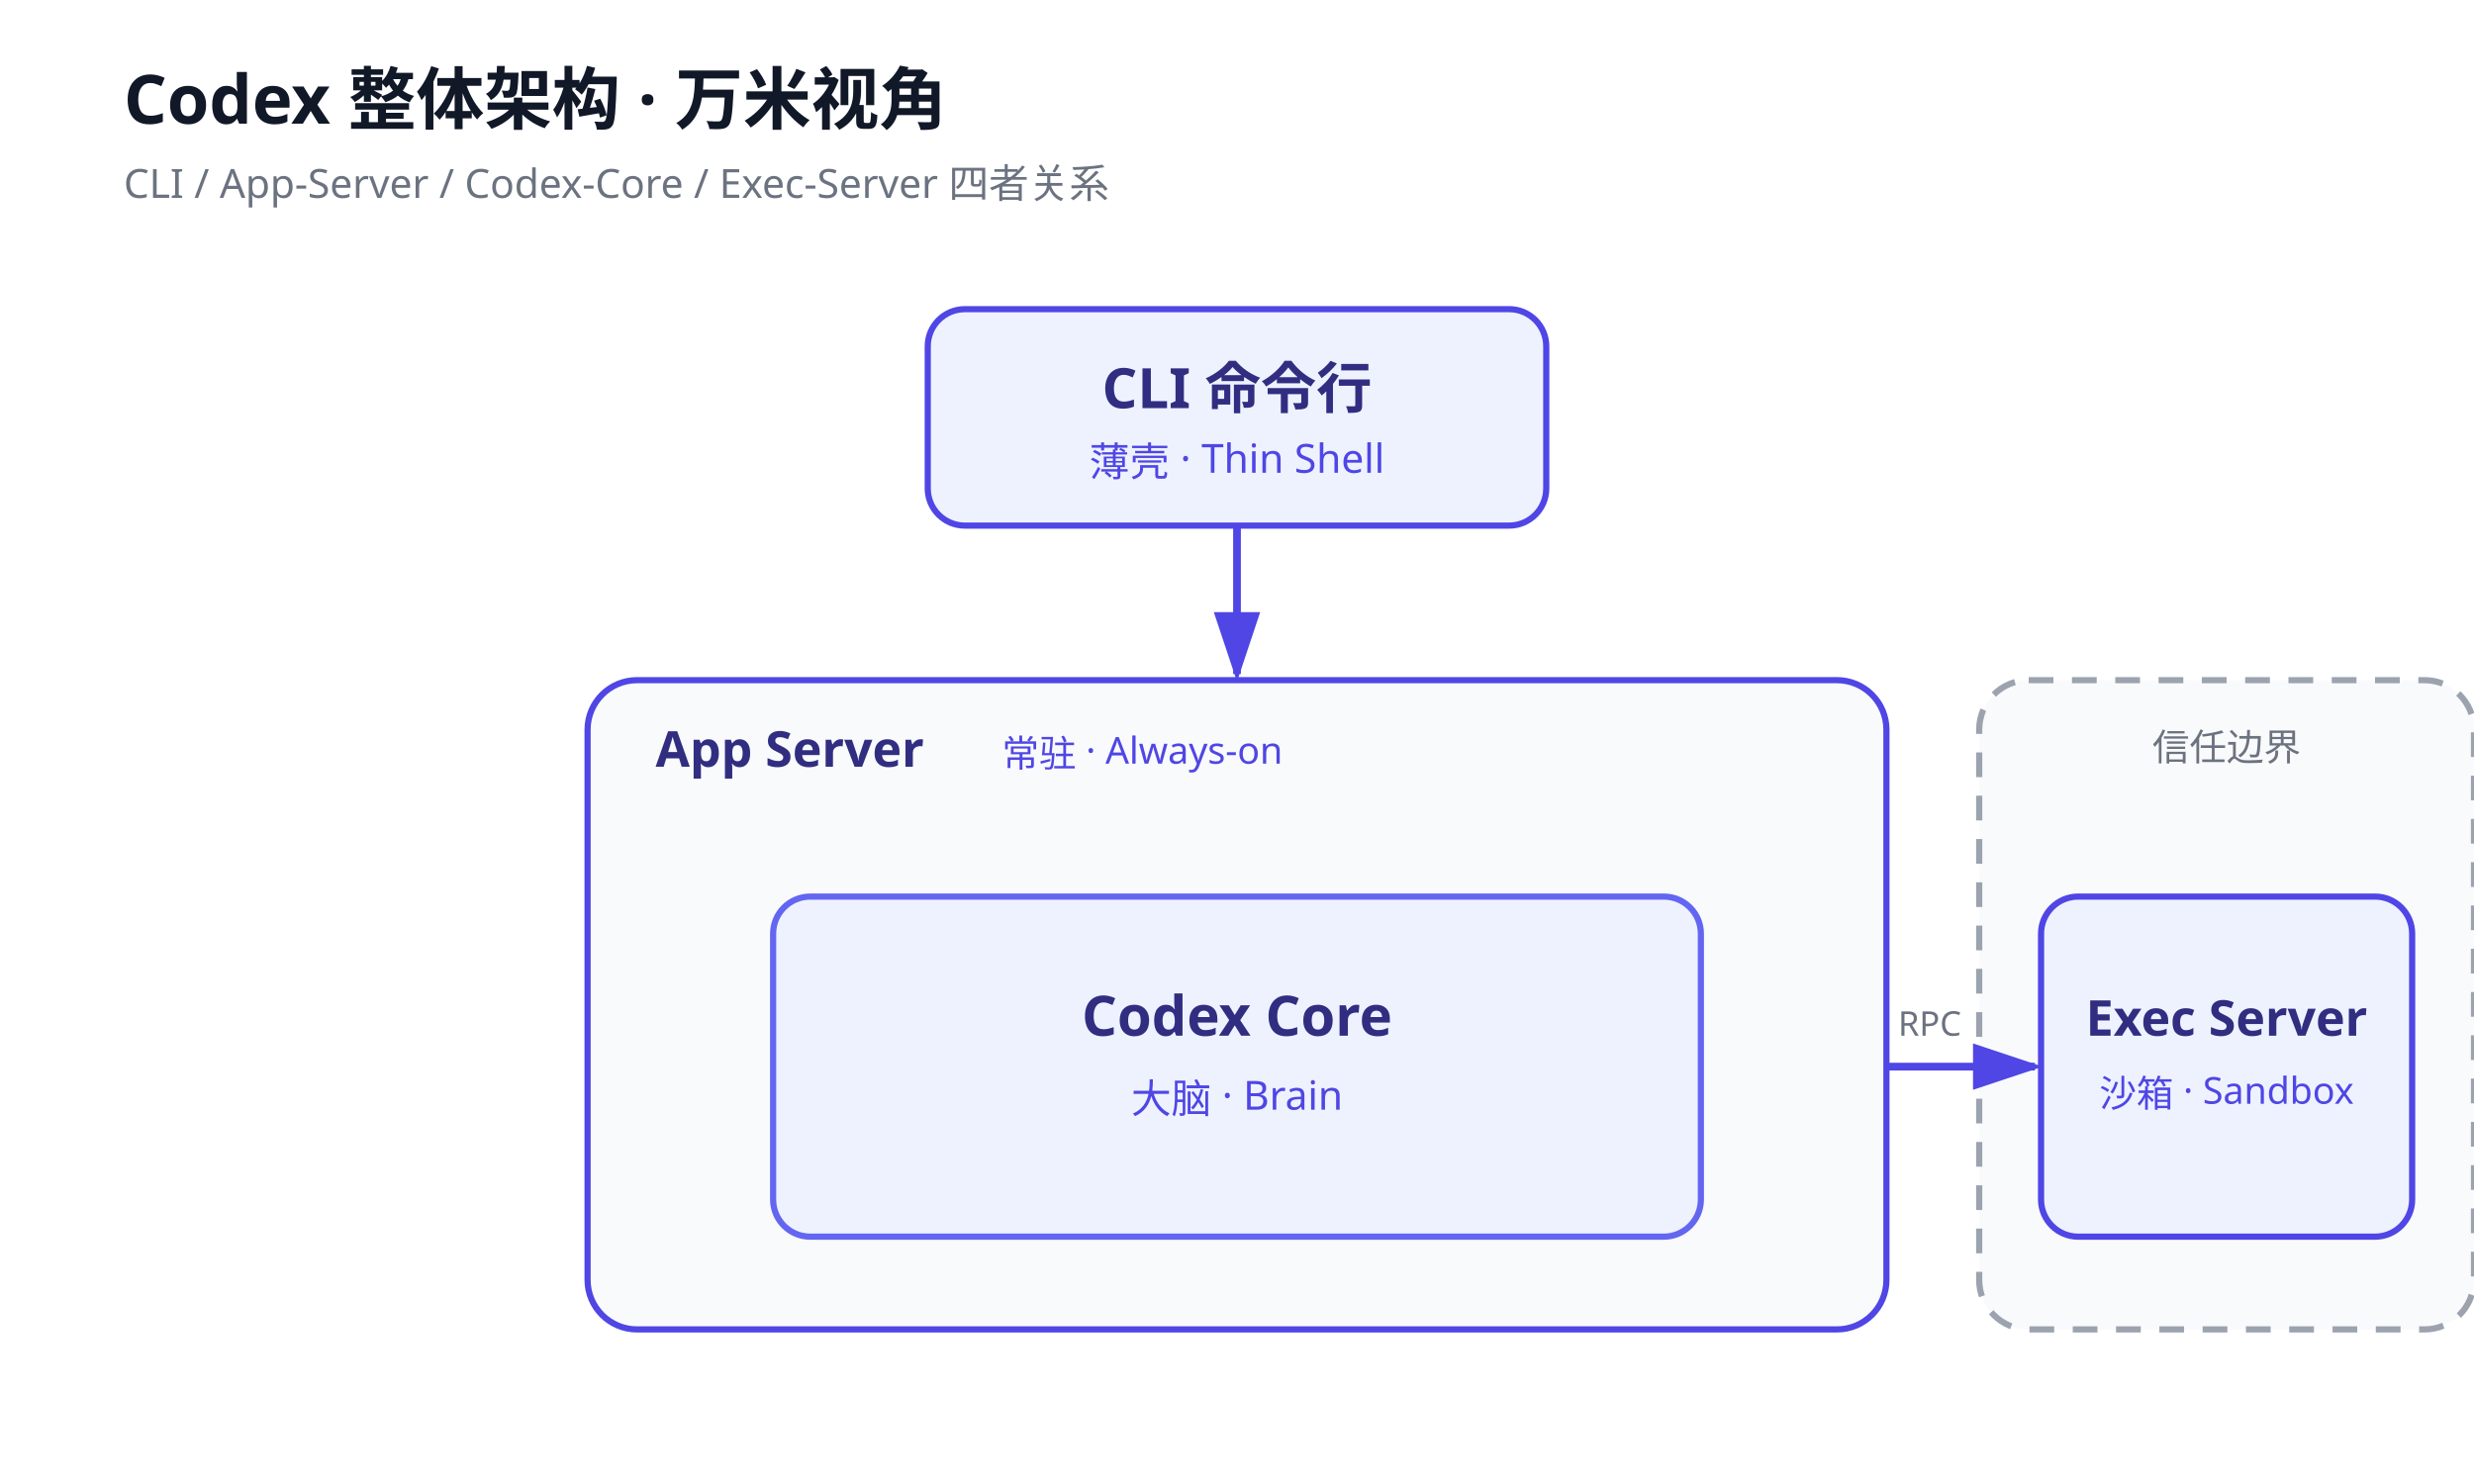
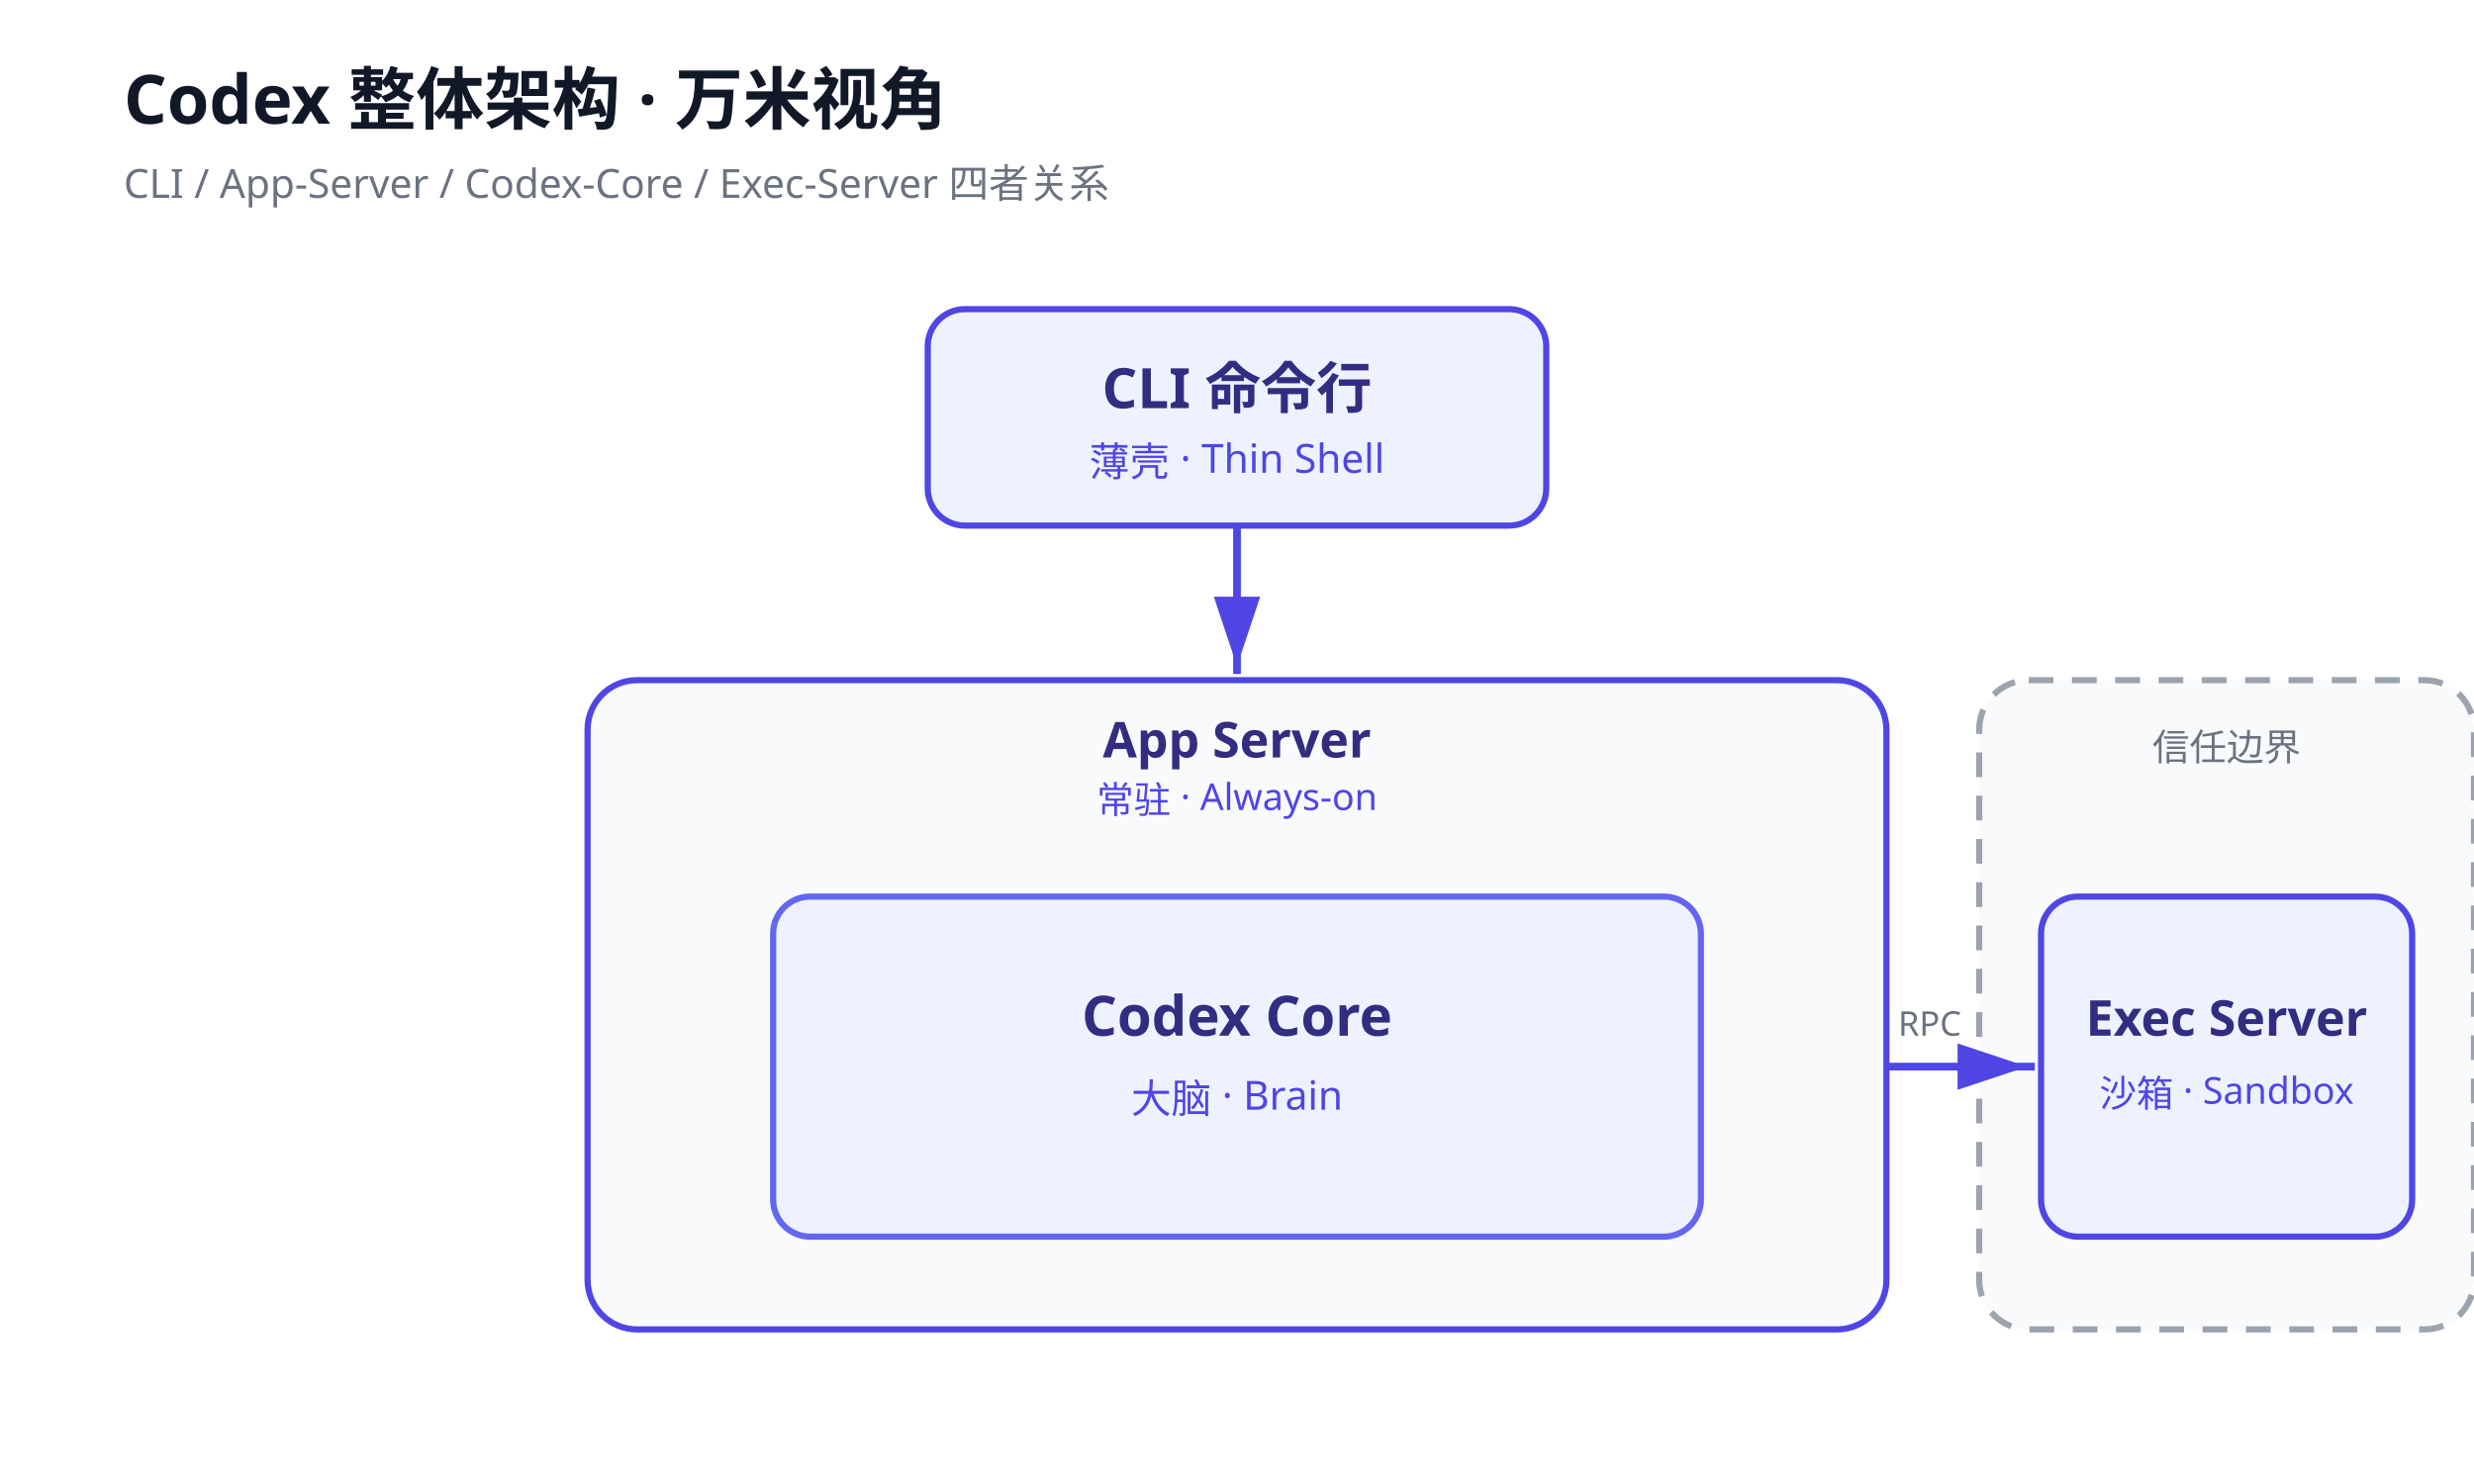
<svg xmlns="http://www.w3.org/2000/svg" viewBox="0 0 800 480" font-family="system-ui, sans-serif">
  <defs>
-     <marker id="a" markerWidth="10" markerHeight="10" refX="8" refY="3" orient="auto" markerUnits="strokeWidth">
+     <marker id="a" markerWidth="10" markerHeight="10" refX="10" refY="3" orient="auto" markerUnits="strokeWidth">
      <path d="M0,0 L9,3 L0,6 Z" fill="#4F46E5" />
    </marker>
  </defs>
  <rect width="800" height="480" fill="#FFFFFF" />
  <text x="40" y="40" font-size="22" font-weight="700" fill="#111827">Codex 整体架构 · 万米视角</text>
  <text x="40" y="64" font-size="13" fill="#6B7280">CLI / App-Server / Codex-Core / Exec-Server 四者关系</text>
  <rect x="300" y="100" width="200" height="70" rx="12" fill="#EEF2FF" stroke="#4F46E5" stroke-width="2" />
  <text x="400" y="132" text-anchor="middle" font-size="18" font-weight="600" fill="#312E81">CLI 命令行</text>
  <text x="400" y="154" text-anchor="middle" font-size="13" fill="#4F46E5">薄壳 · Thin Shell</text>
  <rect x="190" y="220" width="420" height="210" rx="16" fill="#F9FAFB" stroke="#4F46E5" stroke-width="2" />
-   <text x="212" y="248" font-size="16" font-weight="600" fill="#312E81">App Server</text>
-   <text x="324" y="248" font-size="12" fill="#4F46E5">常驻 · Always-on</text>
+   <text x="400" y="245" text-anchor="middle" font-size="16" font-weight="600" fill="#312E81">App Server</text>
+   <text x="400" y="263" text-anchor="middle" font-size="12" fill="#4F46E5">常驻 · Always-on</text>
  <rect x="250" y="290" width="300" height="110" rx="12" fill="#EEF2FF" stroke="#6366F1" stroke-width="2" />
  <text x="400" y="335" text-anchor="middle" font-size="18" font-weight="600" fill="#312E81">Codex Core</text>
  <text x="400" y="360" text-anchor="middle" font-size="13" fill="#4F46E5">大脑 · Brain</text>
  <rect x="640" y="220" width="160" height="210" rx="16" fill="#F9FAFB" stroke="#9CA3AF" stroke-width="2" stroke-dasharray="8 6" />
  <text x="720" y="246" text-anchor="middle" font-size="12" fill="#6B7280">信任边界</text>
  <rect x="660" y="290" width="120" height="110" rx="12" fill="#EEF2FF" stroke="#4F46E5" stroke-width="2" />
  <text x="720" y="335" text-anchor="middle" font-size="16" font-weight="600" fill="#312E81">Exec Server</text>
  <text x="720" y="358" text-anchor="middle" font-size="12" fill="#4F46E5">沙箱 · Sandbox</text>
  <line x1="400" y1="170" x2="400" y2="218" stroke="#4F46E5" stroke-width="2.5" marker-end="url(#a)" />
  <line x1="610" y1="345" x2="658" y2="345" stroke="#4F46E5" stroke-width="2.5" marker-end="url(#a)" />
  <text x="624" y="335" text-anchor="middle" font-size="11" fill="#6B7280">RPC</text>
</svg>
